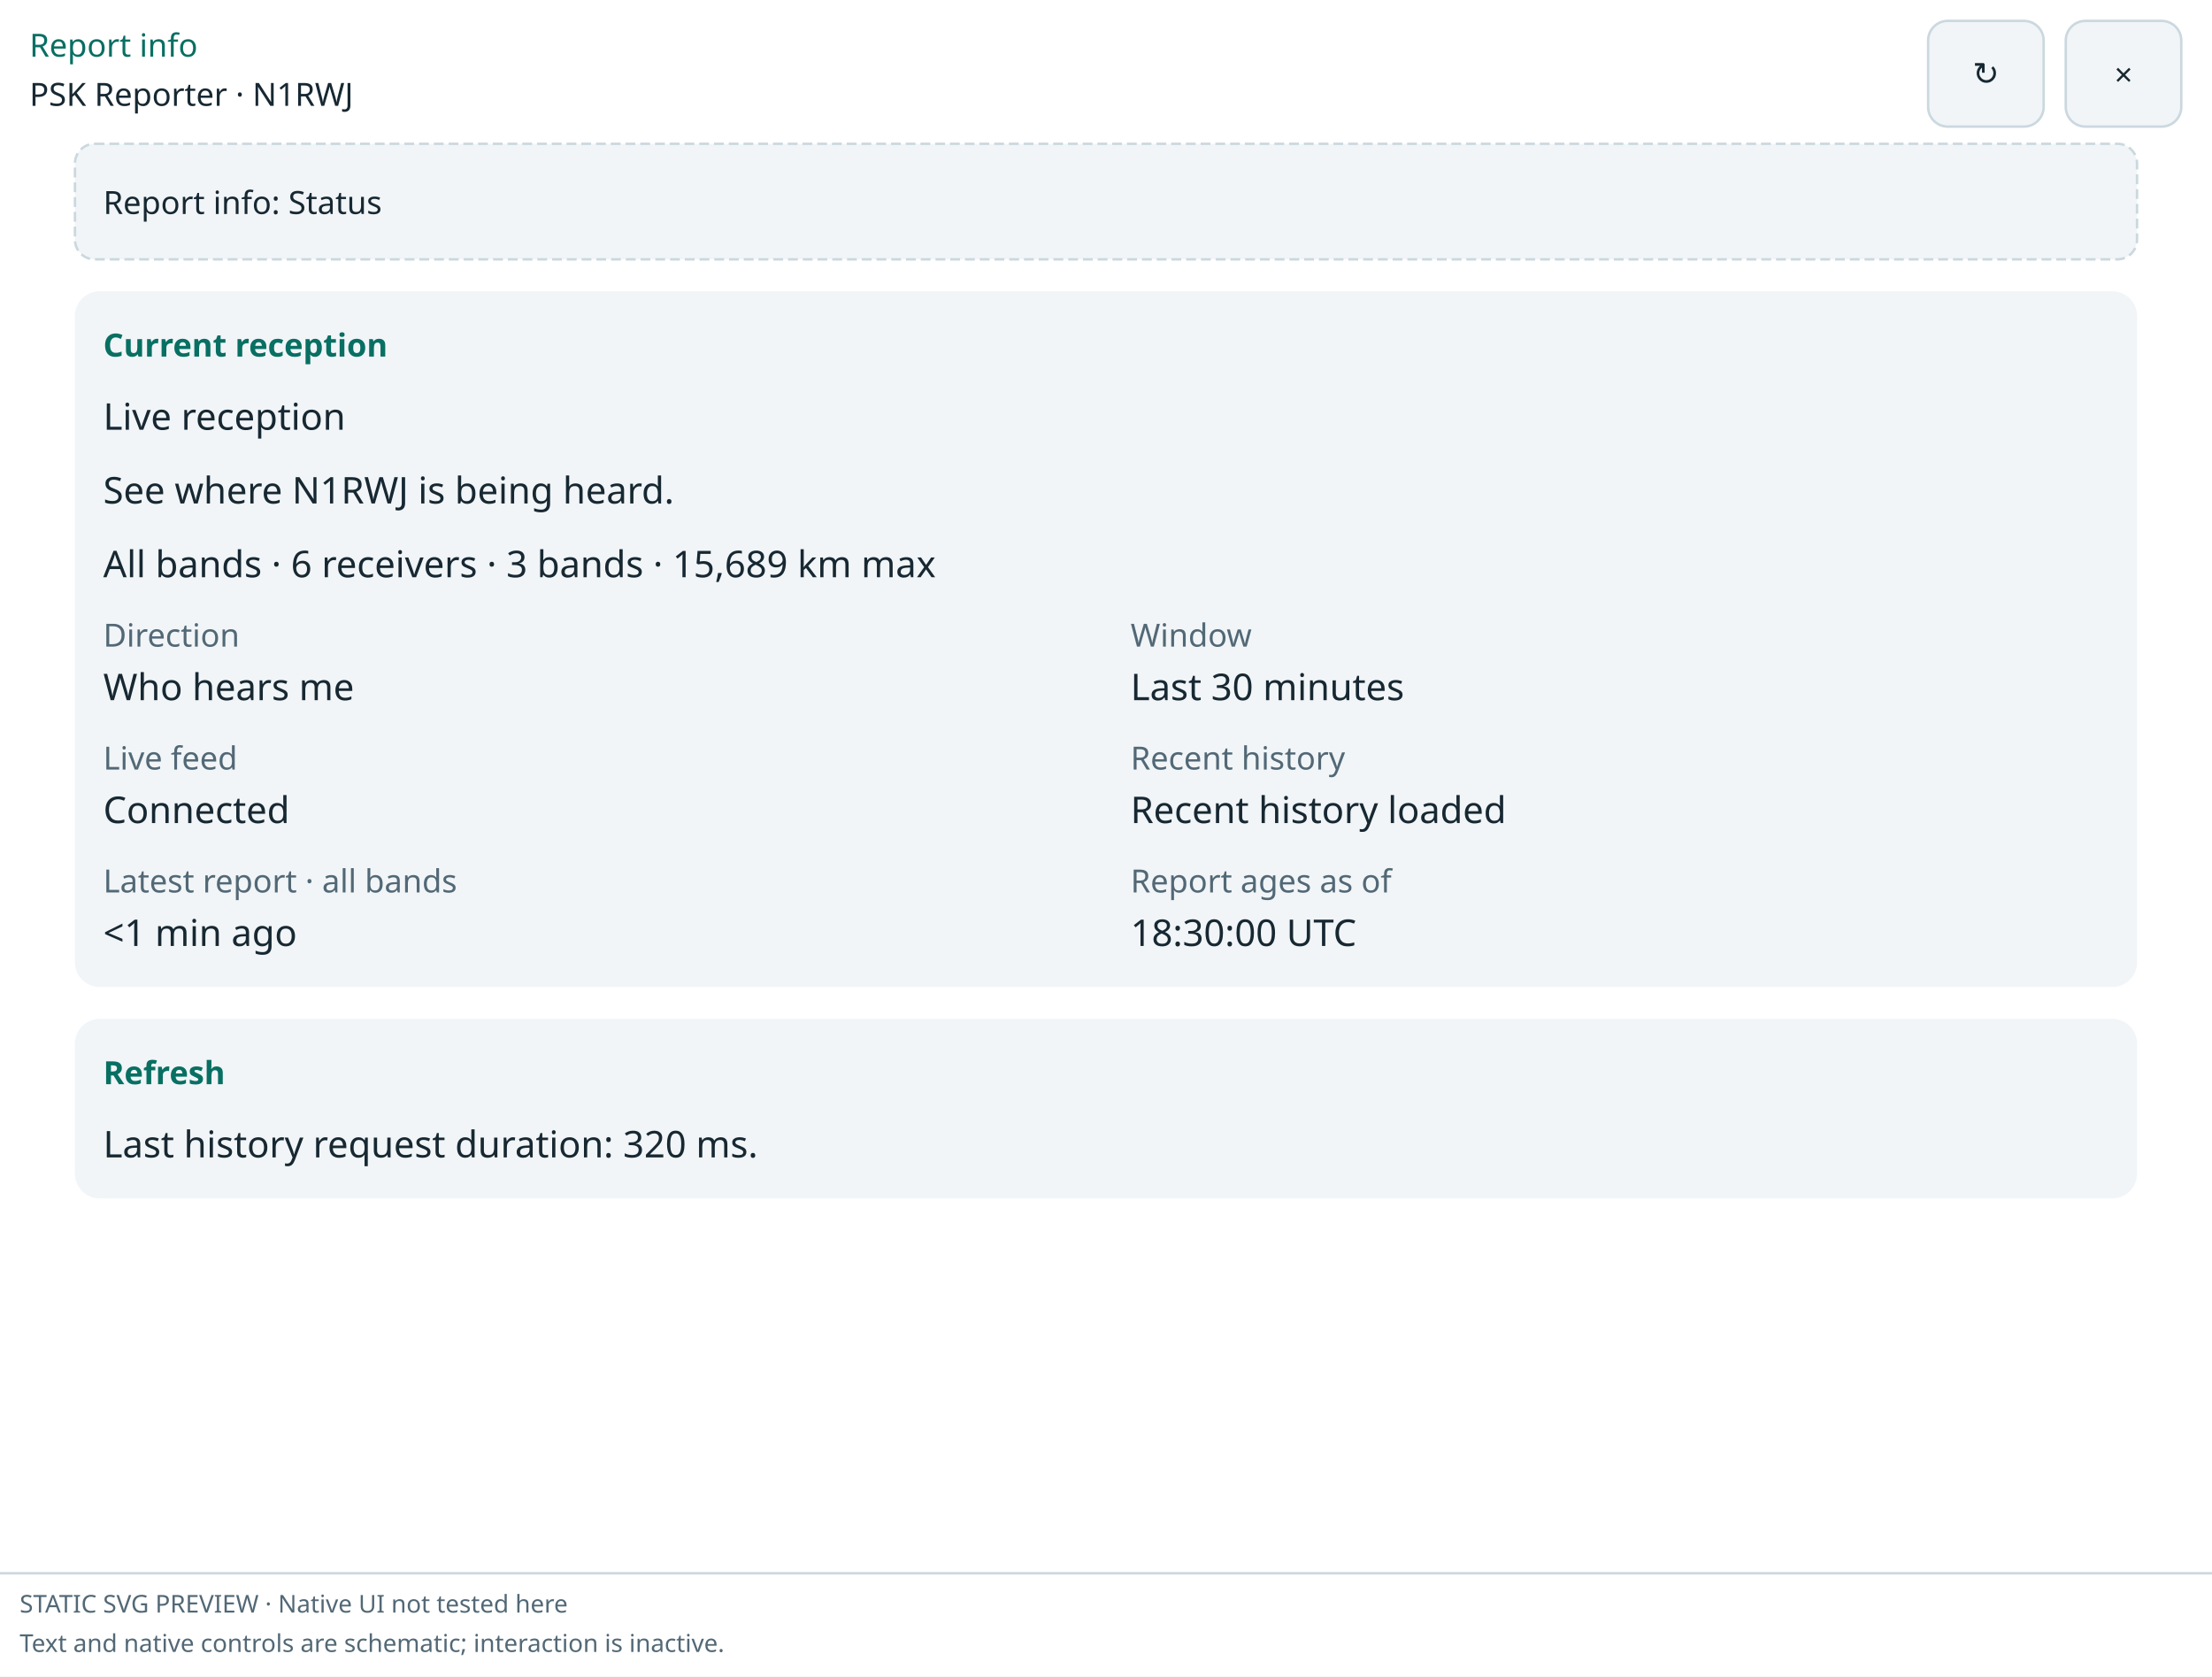
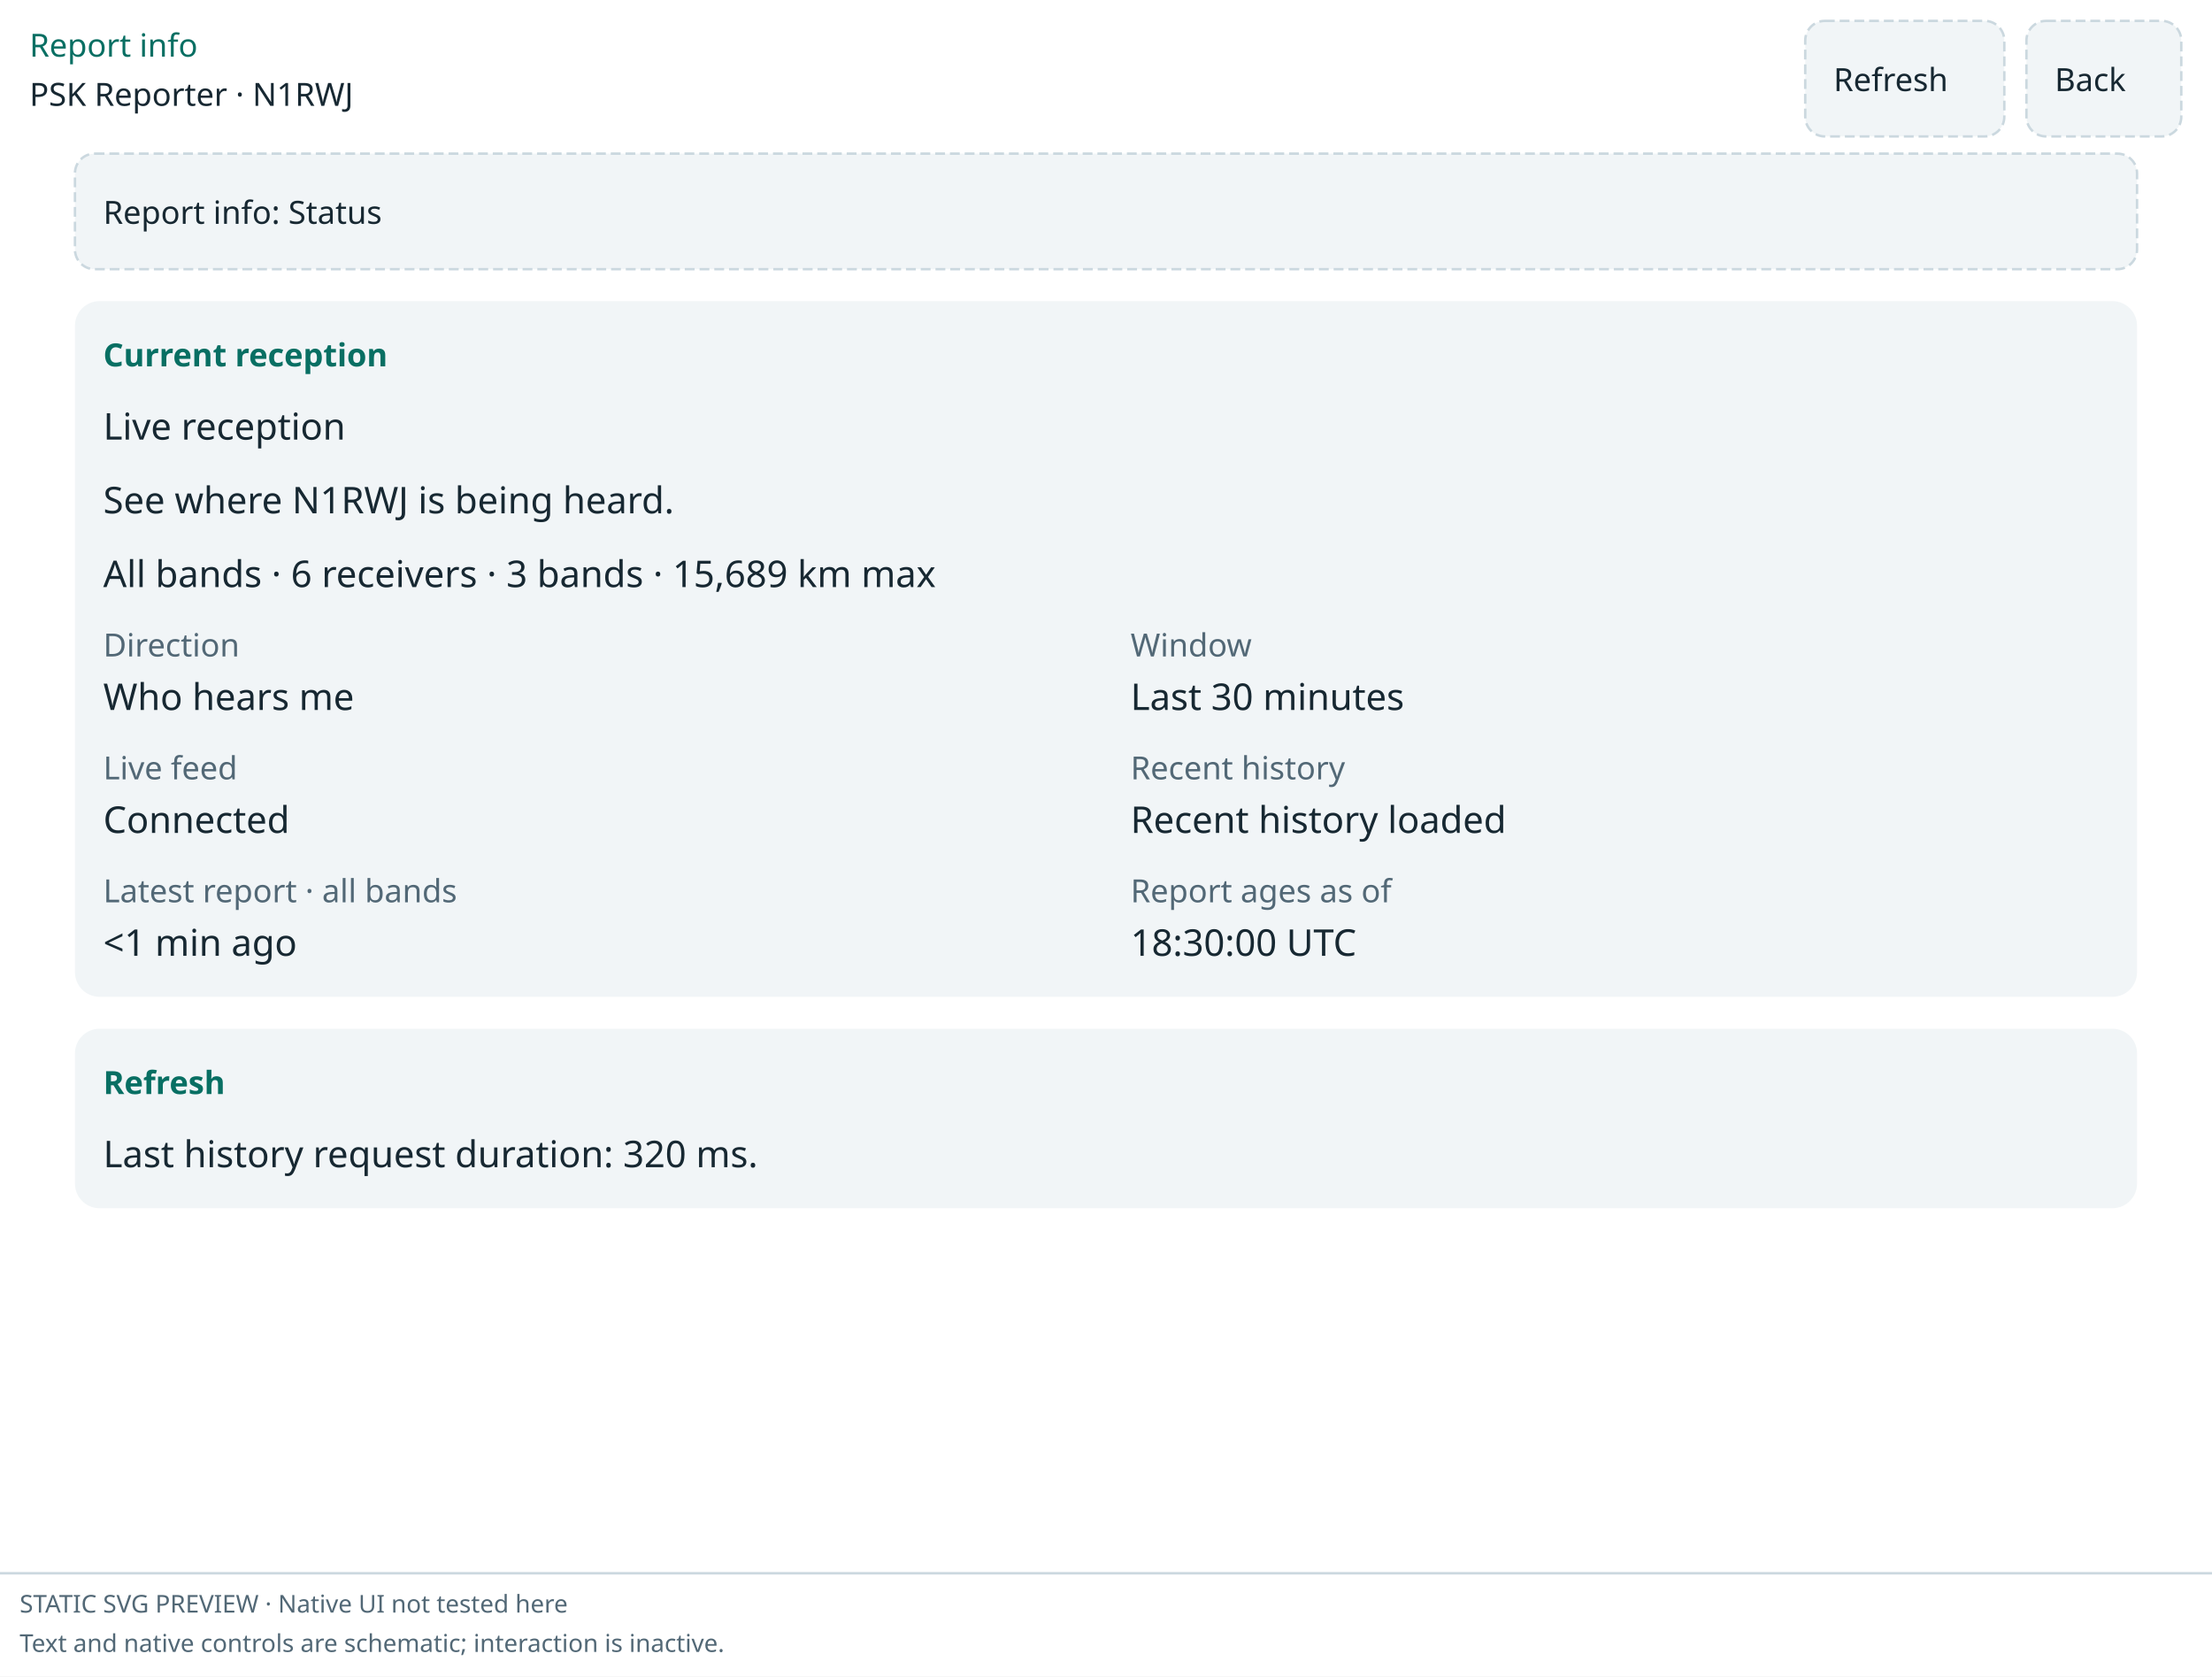
<svg xmlns="http://www.w3.org/2000/svg" width="900" height="682" viewBox="0 0 900 682" role="img" aria-label="PSK Reporter static scene preview, not native app acceptance">
  <rect width="100%" height="100%" fill="#ffffff" />
  <svg aria-hidden="true" width="900" height="640" viewBox="0 0 900 640">
    <g transform="translate(0 0) rotate(0 450 320)" opacity="1">
      <defs>
        <clipPath id="preview-layer-0-bounds">
          <rect width="900" height="640" />
        </clipPath>
      </defs>
      <g clip-path="url(#preview-layer-0-bounds)">
        <svg aria-hidden="true" width="900" height="640" viewBox="0 0 900 640" preserveAspectRatio="none">
          <rect width="900" height="640" fill="#ffffff" />
        </svg>
      </g>
    </g>
-     <g transform="translate(12 8) rotate(0 382 10)" opacity="1">
+     <g transform="translate(12 8) rotate(0 357 10)" opacity="1">
      <defs>
        <clipPath id="preview-layer-1-bounds">
-           <rect width="764" height="20" />
+           <rect width="714" height="20" />
        </clipPath>
      </defs>
      <g clip-path="url(#preview-layer-1-bounds)">
        <text x="0" y="10" dominant-baseline="central" text-anchor="start" font-family="sans-serif" font-size="13" font-weight="400" letter-spacing="0" fill="#086f63">Report info</text>
      </g>
    </g>
-     <g transform="translate(12 28) rotate(0 382 10)" opacity="1">
+     <g transform="translate(12 28) rotate(0 357 10)" opacity="1">
      <defs>
        <clipPath id="preview-layer-2-bounds">
-           <rect width="764" height="20" />
+           <rect width="714" height="20" />
        </clipPath>
      </defs>
      <g clip-path="url(#preview-layer-2-bounds)">
        <text x="0" y="10" dominant-baseline="central" text-anchor="start" font-family="sans-serif" font-size="13" font-weight="400" letter-spacing="0" fill="#172832">PSK Reporter · N1RWJ</text>
      </g>
    </g>
-     <g transform="translate(784 8) rotate(0 24 22)" opacity="1">
+     <g transform="translate(30 122) rotate(0 420 142)" opacity="1">
      <defs>
        <clipPath id="preview-layer-3-bounds">
-           <rect width="48" height="44" />
+           <rect width="840" height="284" />
        </clipPath>
      </defs>
      <g clip-path="url(#preview-layer-3-bounds)">
-         <svg aria-hidden="true" width="48" height="44" viewBox="0 0 48 44" preserveAspectRatio="none">
-           <rect x=".5" y=".5" width="47" height="43" rx="8" fill="#f1f5f7" stroke="#cbd8df" stroke-width="1" />
-         </svg>
-       </g>
-     </g>
-     <g transform="translate(792 20) rotate(0 16 10)" opacity="1">
-       <defs>
-         <clipPath id="preview-layer-4-bounds">
-           <rect width="32" height="20" />
-         </clipPath>
-       </defs>
-       <g clip-path="url(#preview-layer-4-bounds)">
-         <text x="16" y="10" dominant-baseline="central" text-anchor="middle" font-family="sans-serif" font-size="13" font-weight="400" letter-spacing="0" fill="#172832">↻</text>
-       </g>
-     </g>
-     <g transform="translate(840 8) rotate(0 24 22)" opacity="1">
-       <defs>
-         <clipPath id="preview-layer-5-bounds">
-           <rect width="48" height="44" />
-         </clipPath>
-       </defs>
-       <g clip-path="url(#preview-layer-5-bounds)">
-         <svg aria-hidden="true" width="48" height="44" viewBox="0 0 48 44" preserveAspectRatio="none">
-           <rect x=".5" y=".5" width="47" height="43" rx="8" fill="#f1f5f7" stroke="#cbd8df" stroke-width="1" />
-         </svg>
-       </g>
-     </g>
-     <g transform="translate(848 20) rotate(0 16 10)" opacity="1">
-       <defs>
-         <clipPath id="preview-layer-6-bounds">
-           <rect width="32" height="20" />
-         </clipPath>
-       </defs>
-       <g clip-path="url(#preview-layer-6-bounds)">
-         <text x="16" y="10" dominant-baseline="central" text-anchor="middle" font-family="sans-serif" font-size="13" font-weight="400" letter-spacing="0" fill="#172832">×</text>
-       </g>
-     </g>
-     <g transform="translate(30 118) rotate(0 420 142)" opacity="1">
-       <defs>
-         <clipPath id="preview-layer-7-bounds">
-           <rect width="840" height="284" />
-         </clipPath>
-       </defs>
-       <g clip-path="url(#preview-layer-7-bounds)">
        <svg aria-hidden="true" width="840" height="284" viewBox="0 0 840 284" preserveAspectRatio="none">
          <rect x=".5" y=".5" width="839" height="283" rx="10" fill="#f1f5f7" />
        </svg>
      </g>
    </g>
-     <g transform="translate(42 130) rotate(0 408 10)" opacity="1">
+     <g transform="translate(42 134) rotate(0 408 10)" opacity="1">
+       <defs>
+         <clipPath id="preview-layer-4-bounds">
+           <rect width="816" height="20" />
+         </clipPath>
+       </defs>
+       <g clip-path="url(#preview-layer-4-bounds)">
+         <text x="0" y="10" dominant-baseline="central" text-anchor="start" font-family="sans-serif" font-size="13" font-weight="600" letter-spacing="0" fill="#086f63">Current reception</text>
+       </g>
+     </g>
+     <g transform="translate(42 162) rotate(0 408 11)" opacity="1">
+       <defs>
+         <clipPath id="preview-layer-5-bounds">
+           <rect width="816" height="22" />
+         </clipPath>
+       </defs>
+       <g clip-path="url(#preview-layer-5-bounds)">
+         <text x="0" y="11" dominant-baseline="central" text-anchor="start" font-family="sans-serif" font-size="15" font-weight="400" letter-spacing="0" fill="#172832">Live reception</text>
+       </g>
+     </g>
+     <g transform="translate(42 192) rotate(0 408 11)" opacity="1">
+       <defs>
+         <clipPath id="preview-layer-6-bounds">
+           <rect width="816" height="22" />
+         </clipPath>
+       </defs>
+       <g clip-path="url(#preview-layer-6-bounds)">
+         <text x="0" y="11" dominant-baseline="central" text-anchor="start" font-family="sans-serif" font-size="15" font-weight="400" letter-spacing="0" fill="#172832">See where N1RWJ is being heard.</text>
+       </g>
+     </g>
+     <g transform="translate(42 222) rotate(0 408 11)" opacity="1">
+       <defs>
+         <clipPath id="preview-layer-7-bounds">
+           <rect width="816" height="22" />
+         </clipPath>
+       </defs>
+       <g clip-path="url(#preview-layer-7-bounds)">
+         <text x="0" y="11" dominant-baseline="central" text-anchor="start" font-family="sans-serif" font-size="15" font-weight="400" letter-spacing="0" fill="#172832">All bands · 6 receivers · 3 bands · 15,689 km max</text>
+       </g>
+     </g>
+     <g transform="translate(42 252) rotate(0 199 10)" opacity="1">
      <defs>
        <clipPath id="preview-layer-8-bounds">
-           <rect width="816" height="20" />
+           <rect width="398" height="20" />
        </clipPath>
      </defs>
      <g clip-path="url(#preview-layer-8-bounds)">
-         <text x="0" y="10" dominant-baseline="central" text-anchor="start" font-family="sans-serif" font-size="13" font-weight="600" letter-spacing="0" fill="#086f63">Current reception</text>
-       </g>
-     </g>
-     <g transform="translate(42 158) rotate(0 408 11)" opacity="1">
+         <text x="0" y="10" dominant-baseline="central" text-anchor="start" font-family="sans-serif" font-size="13" font-weight="400" letter-spacing="0" fill="#526876">Direction</text>
+       </g>
+     </g>
+     <g transform="translate(42 272) rotate(0 199 11)" opacity="1">
      <defs>
        <clipPath id="preview-layer-9-bounds">
-           <rect width="816" height="22" />
+           <rect width="398" height="22" />
        </clipPath>
      </defs>
      <g clip-path="url(#preview-layer-9-bounds)">
-         <text x="0" y="11" dominant-baseline="central" text-anchor="start" font-family="sans-serif" font-size="15" font-weight="400" letter-spacing="0" fill="#172832">Live reception</text>
-       </g>
-     </g>
-     <g transform="translate(42 188) rotate(0 408 11)" opacity="1">
+         <text x="0" y="11" dominant-baseline="central" text-anchor="start" font-family="sans-serif" font-size="15" font-weight="400" letter-spacing="0" fill="#172832">Who hears me</text>
+       </g>
+     </g>
+     <g transform="translate(460 252) rotate(0 199 10)" opacity="1">
      <defs>
        <clipPath id="preview-layer-10-bounds">
-           <rect width="816" height="22" />
+           <rect width="398" height="20" />
        </clipPath>
      </defs>
      <g clip-path="url(#preview-layer-10-bounds)">
-         <text x="0" y="11" dominant-baseline="central" text-anchor="start" font-family="sans-serif" font-size="15" font-weight="400" letter-spacing="0" fill="#172832">See where N1RWJ is being heard.</text>
-       </g>
-     </g>
-     <g transform="translate(42 218) rotate(0 408 11)" opacity="1">
+         <text x="0" y="10" dominant-baseline="central" text-anchor="start" font-family="sans-serif" font-size="13" font-weight="400" letter-spacing="0" fill="#526876">Window</text>
+       </g>
+     </g>
+     <g transform="translate(460 272) rotate(0 199 11)" opacity="1">
      <defs>
        <clipPath id="preview-layer-11-bounds">
-           <rect width="816" height="22" />
+           <rect width="398" height="22" />
        </clipPath>
      </defs>
      <g clip-path="url(#preview-layer-11-bounds)">
-         <text x="0" y="11" dominant-baseline="central" text-anchor="start" font-family="sans-serif" font-size="15" font-weight="400" letter-spacing="0" fill="#172832">All bands · 6 receivers · 3 bands · 15,689 km max</text>
-       </g>
-     </g>
-     <g transform="translate(42 248) rotate(0 199 10)" opacity="1">
+         <text x="0" y="11" dominant-baseline="central" text-anchor="start" font-family="sans-serif" font-size="15" font-weight="400" letter-spacing="0" fill="#172832">Last 30 minutes</text>
+       </g>
+     </g>
+     <g transform="translate(42 302) rotate(0 199 10)" opacity="1">
      <defs>
        <clipPath id="preview-layer-12-bounds">
          <rect width="398" height="20" />
        </clipPath>
      </defs>
      <g clip-path="url(#preview-layer-12-bounds)">
-         <text x="0" y="10" dominant-baseline="central" text-anchor="start" font-family="sans-serif" font-size="13" font-weight="400" letter-spacing="0" fill="#526876">Direction</text>
-       </g>
-     </g>
-     <g transform="translate(42 268) rotate(0 199 11)" opacity="1">
+         <text x="0" y="10" dominant-baseline="central" text-anchor="start" font-family="sans-serif" font-size="13" font-weight="400" letter-spacing="0" fill="#526876">Live feed</text>
+       </g>
+     </g>
+     <g transform="translate(42 322) rotate(0 199 11)" opacity="1">
      <defs>
        <clipPath id="preview-layer-13-bounds">
          <rect width="398" height="22" />
        </clipPath>
      </defs>
      <g clip-path="url(#preview-layer-13-bounds)">
-         <text x="0" y="11" dominant-baseline="central" text-anchor="start" font-family="sans-serif" font-size="15" font-weight="400" letter-spacing="0" fill="#172832">Who hears me</text>
-       </g>
-     </g>
-     <g transform="translate(460 248) rotate(0 199 10)" opacity="1">
+         <text x="0" y="11" dominant-baseline="central" text-anchor="start" font-family="sans-serif" font-size="15" font-weight="400" letter-spacing="0" fill="#172832">Connected</text>
+       </g>
+     </g>
+     <g transform="translate(460 302) rotate(0 199 10)" opacity="1">
      <defs>
        <clipPath id="preview-layer-14-bounds">
          <rect width="398" height="20" />
        </clipPath>
      </defs>
      <g clip-path="url(#preview-layer-14-bounds)">
-         <text x="0" y="10" dominant-baseline="central" text-anchor="start" font-family="sans-serif" font-size="13" font-weight="400" letter-spacing="0" fill="#526876">Window</text>
-       </g>
-     </g>
-     <g transform="translate(460 268) rotate(0 199 11)" opacity="1">
+         <text x="0" y="10" dominant-baseline="central" text-anchor="start" font-family="sans-serif" font-size="13" font-weight="400" letter-spacing="0" fill="#526876">Recent history</text>
+       </g>
+     </g>
+     <g transform="translate(460 322) rotate(0 199 11)" opacity="1">
      <defs>
        <clipPath id="preview-layer-15-bounds">
          <rect width="398" height="22" />
        </clipPath>
      </defs>
      <g clip-path="url(#preview-layer-15-bounds)">
-         <text x="0" y="11" dominant-baseline="central" text-anchor="start" font-family="sans-serif" font-size="15" font-weight="400" letter-spacing="0" fill="#172832">Last 30 minutes</text>
-       </g>
-     </g>
-     <g transform="translate(42 298) rotate(0 199 10)" opacity="1">
+         <text x="0" y="11" dominant-baseline="central" text-anchor="start" font-family="sans-serif" font-size="15" font-weight="400" letter-spacing="0" fill="#172832">Recent history loaded</text>
+       </g>
+     </g>
+     <g transform="translate(42 352) rotate(0 199 10)" opacity="1">
      <defs>
        <clipPath id="preview-layer-16-bounds">
          <rect width="398" height="20" />
        </clipPath>
      </defs>
      <g clip-path="url(#preview-layer-16-bounds)">
-         <text x="0" y="10" dominant-baseline="central" text-anchor="start" font-family="sans-serif" font-size="13" font-weight="400" letter-spacing="0" fill="#526876">Live feed</text>
-       </g>
-     </g>
-     <g transform="translate(42 318) rotate(0 199 11)" opacity="1">
+         <text x="0" y="10" dominant-baseline="central" text-anchor="start" font-family="sans-serif" font-size="13" font-weight="400" letter-spacing="0" fill="#526876">Latest report · all bands</text>
+       </g>
+     </g>
+     <g transform="translate(42 372) rotate(0 199 11)" opacity="1">
      <defs>
        <clipPath id="preview-layer-17-bounds">
          <rect width="398" height="22" />
        </clipPath>
      </defs>
      <g clip-path="url(#preview-layer-17-bounds)">
-         <text x="0" y="11" dominant-baseline="central" text-anchor="start" font-family="sans-serif" font-size="15" font-weight="400" letter-spacing="0" fill="#172832">Connected</text>
-       </g>
-     </g>
-     <g transform="translate(460 298) rotate(0 199 10)" opacity="1">
+         <text x="0" y="11" dominant-baseline="central" text-anchor="start" font-family="sans-serif" font-size="15" font-weight="400" letter-spacing="0" fill="#172832">&lt;1 min ago</text>
+       </g>
+     </g>
+     <g transform="translate(460 352) rotate(0 199 10)" opacity="1">
      <defs>
        <clipPath id="preview-layer-18-bounds">
          <rect width="398" height="20" />
        </clipPath>
      </defs>
      <g clip-path="url(#preview-layer-18-bounds)">
-         <text x="0" y="10" dominant-baseline="central" text-anchor="start" font-family="sans-serif" font-size="13" font-weight="400" letter-spacing="0" fill="#526876">Recent history</text>
-       </g>
-     </g>
-     <g transform="translate(460 318) rotate(0 199 11)" opacity="1">
+         <text x="0" y="10" dominant-baseline="central" text-anchor="start" font-family="sans-serif" font-size="13" font-weight="400" letter-spacing="0" fill="#526876">Report ages as of</text>
+       </g>
+     </g>
+     <g transform="translate(460 372) rotate(0 199 11)" opacity="1">
      <defs>
        <clipPath id="preview-layer-19-bounds">
          <rect width="398" height="22" />
        </clipPath>
      </defs>
      <g clip-path="url(#preview-layer-19-bounds)">
-         <text x="0" y="11" dominant-baseline="central" text-anchor="start" font-family="sans-serif" font-size="15" font-weight="400" letter-spacing="0" fill="#172832">Recent history loaded</text>
-       </g>
-     </g>
-     <g transform="translate(42 348) rotate(0 199 10)" opacity="1">
+         <text x="0" y="11" dominant-baseline="central" text-anchor="start" font-family="sans-serif" font-size="15" font-weight="400" letter-spacing="0" fill="#172832">18:30:00 UTC</text>
+       </g>
+     </g>
+     <g transform="translate(30 418) rotate(0 420 37)" opacity="1">
      <defs>
        <clipPath id="preview-layer-20-bounds">
-           <rect width="398" height="20" />
+           <rect width="840" height="74" />
        </clipPath>
      </defs>
      <g clip-path="url(#preview-layer-20-bounds)">
-         <text x="0" y="10" dominant-baseline="central" text-anchor="start" font-family="sans-serif" font-size="13" font-weight="400" letter-spacing="0" fill="#526876">Latest report · all bands</text>
-       </g>
-     </g>
-     <g transform="translate(42 368) rotate(0 199 11)" opacity="1">
-       <defs>
-         <clipPath id="preview-layer-21-bounds">
-           <rect width="398" height="22" />
-         </clipPath>
-       </defs>
-       <g clip-path="url(#preview-layer-21-bounds)">
-         <text x="0" y="11" dominant-baseline="central" text-anchor="start" font-family="sans-serif" font-size="15" font-weight="400" letter-spacing="0" fill="#172832">&lt;1 min ago</text>
-       </g>
-     </g>
-     <g transform="translate(460 348) rotate(0 199 10)" opacity="1">
-       <defs>
-         <clipPath id="preview-layer-22-bounds">
-           <rect width="398" height="20" />
-         </clipPath>
-       </defs>
-       <g clip-path="url(#preview-layer-22-bounds)">
-         <text x="0" y="10" dominant-baseline="central" text-anchor="start" font-family="sans-serif" font-size="13" font-weight="400" letter-spacing="0" fill="#526876">Report ages as of</text>
-       </g>
-     </g>
-     <g transform="translate(460 368) rotate(0 199 11)" opacity="1">
-       <defs>
-         <clipPath id="preview-layer-23-bounds">
-           <rect width="398" height="22" />
-         </clipPath>
-       </defs>
-       <g clip-path="url(#preview-layer-23-bounds)">
-         <text x="0" y="11" dominant-baseline="central" text-anchor="start" font-family="sans-serif" font-size="15" font-weight="400" letter-spacing="0" fill="#172832">18:30:00 UTC</text>
-       </g>
-     </g>
-     <g transform="translate(30 414) rotate(0 420 37)" opacity="1">
-       <defs>
-         <clipPath id="preview-layer-24-bounds">
-           <rect width="840" height="74" />
-         </clipPath>
-       </defs>
-       <g clip-path="url(#preview-layer-24-bounds)">
        <svg aria-hidden="true" width="840" height="74" viewBox="0 0 840 74" preserveAspectRatio="none">
          <rect x=".5" y=".5" width="839" height="73" rx="10" fill="#f1f5f7" />
        </svg>
      </g>
    </g>
-     <g transform="translate(42 426) rotate(0 408 10)" opacity="1">
-       <defs>
-         <clipPath id="preview-layer-25-bounds">
+     <g transform="translate(42 430) rotate(0 408 10)" opacity="1">
+       <defs>
+         <clipPath id="preview-layer-21-bounds">
          <rect width="816" height="20" />
        </clipPath>
      </defs>
-       <g clip-path="url(#preview-layer-25-bounds)">
+       <g clip-path="url(#preview-layer-21-bounds)">
        <text x="0" y="10" dominant-baseline="central" text-anchor="start" font-family="sans-serif" font-size="13" font-weight="600" letter-spacing="0" fill="#086f63">Refresh</text>
      </g>
    </g>
-     <g transform="translate(42 454) rotate(0 408 11)" opacity="1">
-       <defs>
-         <clipPath id="preview-layer-26-bounds">
-           <rect width="816" height="22" />
-         </clipPath>
-       </defs>
-       <g clip-path="url(#preview-layer-26-bounds)">
+     <g transform="translate(42 458) rotate(0 408 11)" opacity="1">
+       <defs>
+         <clipPath id="preview-layer-22-bounds">
+           <rect width="816" height="22" />
+         </clipPath>
+       </defs>
+       <g clip-path="url(#preview-layer-22-bounds)">
        <text x="0" y="11" dominant-baseline="central" text-anchor="start" font-family="sans-serif" font-size="15" font-weight="400" letter-spacing="0" fill="#172832">Last history request duration: 320 ms.</text>
      </g>
    </g>
-     <g transform="translate(30 58)">
+     <g transform="translate(734 8)">
+       <defs>
+         <clipPath id="preview-control-0">
+           <rect width="82" height="48" />
+         </clipPath>
+       </defs>
+       <rect x=".5" y=".5" width="81" height="47" rx="8" fill="#f1f5f7" stroke="#cbd8df" stroke-dasharray="4 2" />
+       <text x="12" y="24" dominant-baseline="central" font-family="sans-serif" font-size="13" fill="#172832" clip-path="url(#preview-control-0)">Refresh</text>
+     </g>
+     <g transform="translate(824 8)">
+       <defs>
+         <clipPath id="preview-control-1">
+           <rect width="64" height="48" />
+         </clipPath>
+       </defs>
+       <rect x=".5" y=".5" width="63" height="47" rx="8" fill="#f1f5f7" stroke="#cbd8df" stroke-dasharray="4 2" />
+       <text x="12" y="24" dominant-baseline="central" font-family="sans-serif" font-size="13" fill="#172832" clip-path="url(#preview-control-1)">Back</text>
+     </g>
+     <g transform="translate(30 62)">
      <defs>
        <clipPath id="preview-control-2">
          <rect width="840" height="48" />
        </clipPath>
      </defs>
      <rect x=".5" y=".5" width="839" height="47" rx="8" fill="#f1f5f7" stroke="#cbd8df" stroke-dasharray="4 2" />
      <text x="12" y="24" dominant-baseline="central" font-family="sans-serif" font-size="13" fill="#172832" clip-path="url(#preview-control-2)">Report info: Status</text>
    </g>
  </svg>
  <path d="M0 640H900" stroke="#cbd8df" />
  <text x="8" y="656" font-family="sans-serif" font-size="10" fill="#526876">STATIC SVG PREVIEW · Native UI not tested here</text>
  <text x="8" y="672" font-family="sans-serif" font-size="10" fill="#526876">Text and native controls are schematic; interaction is inactive.</text>
</svg>
